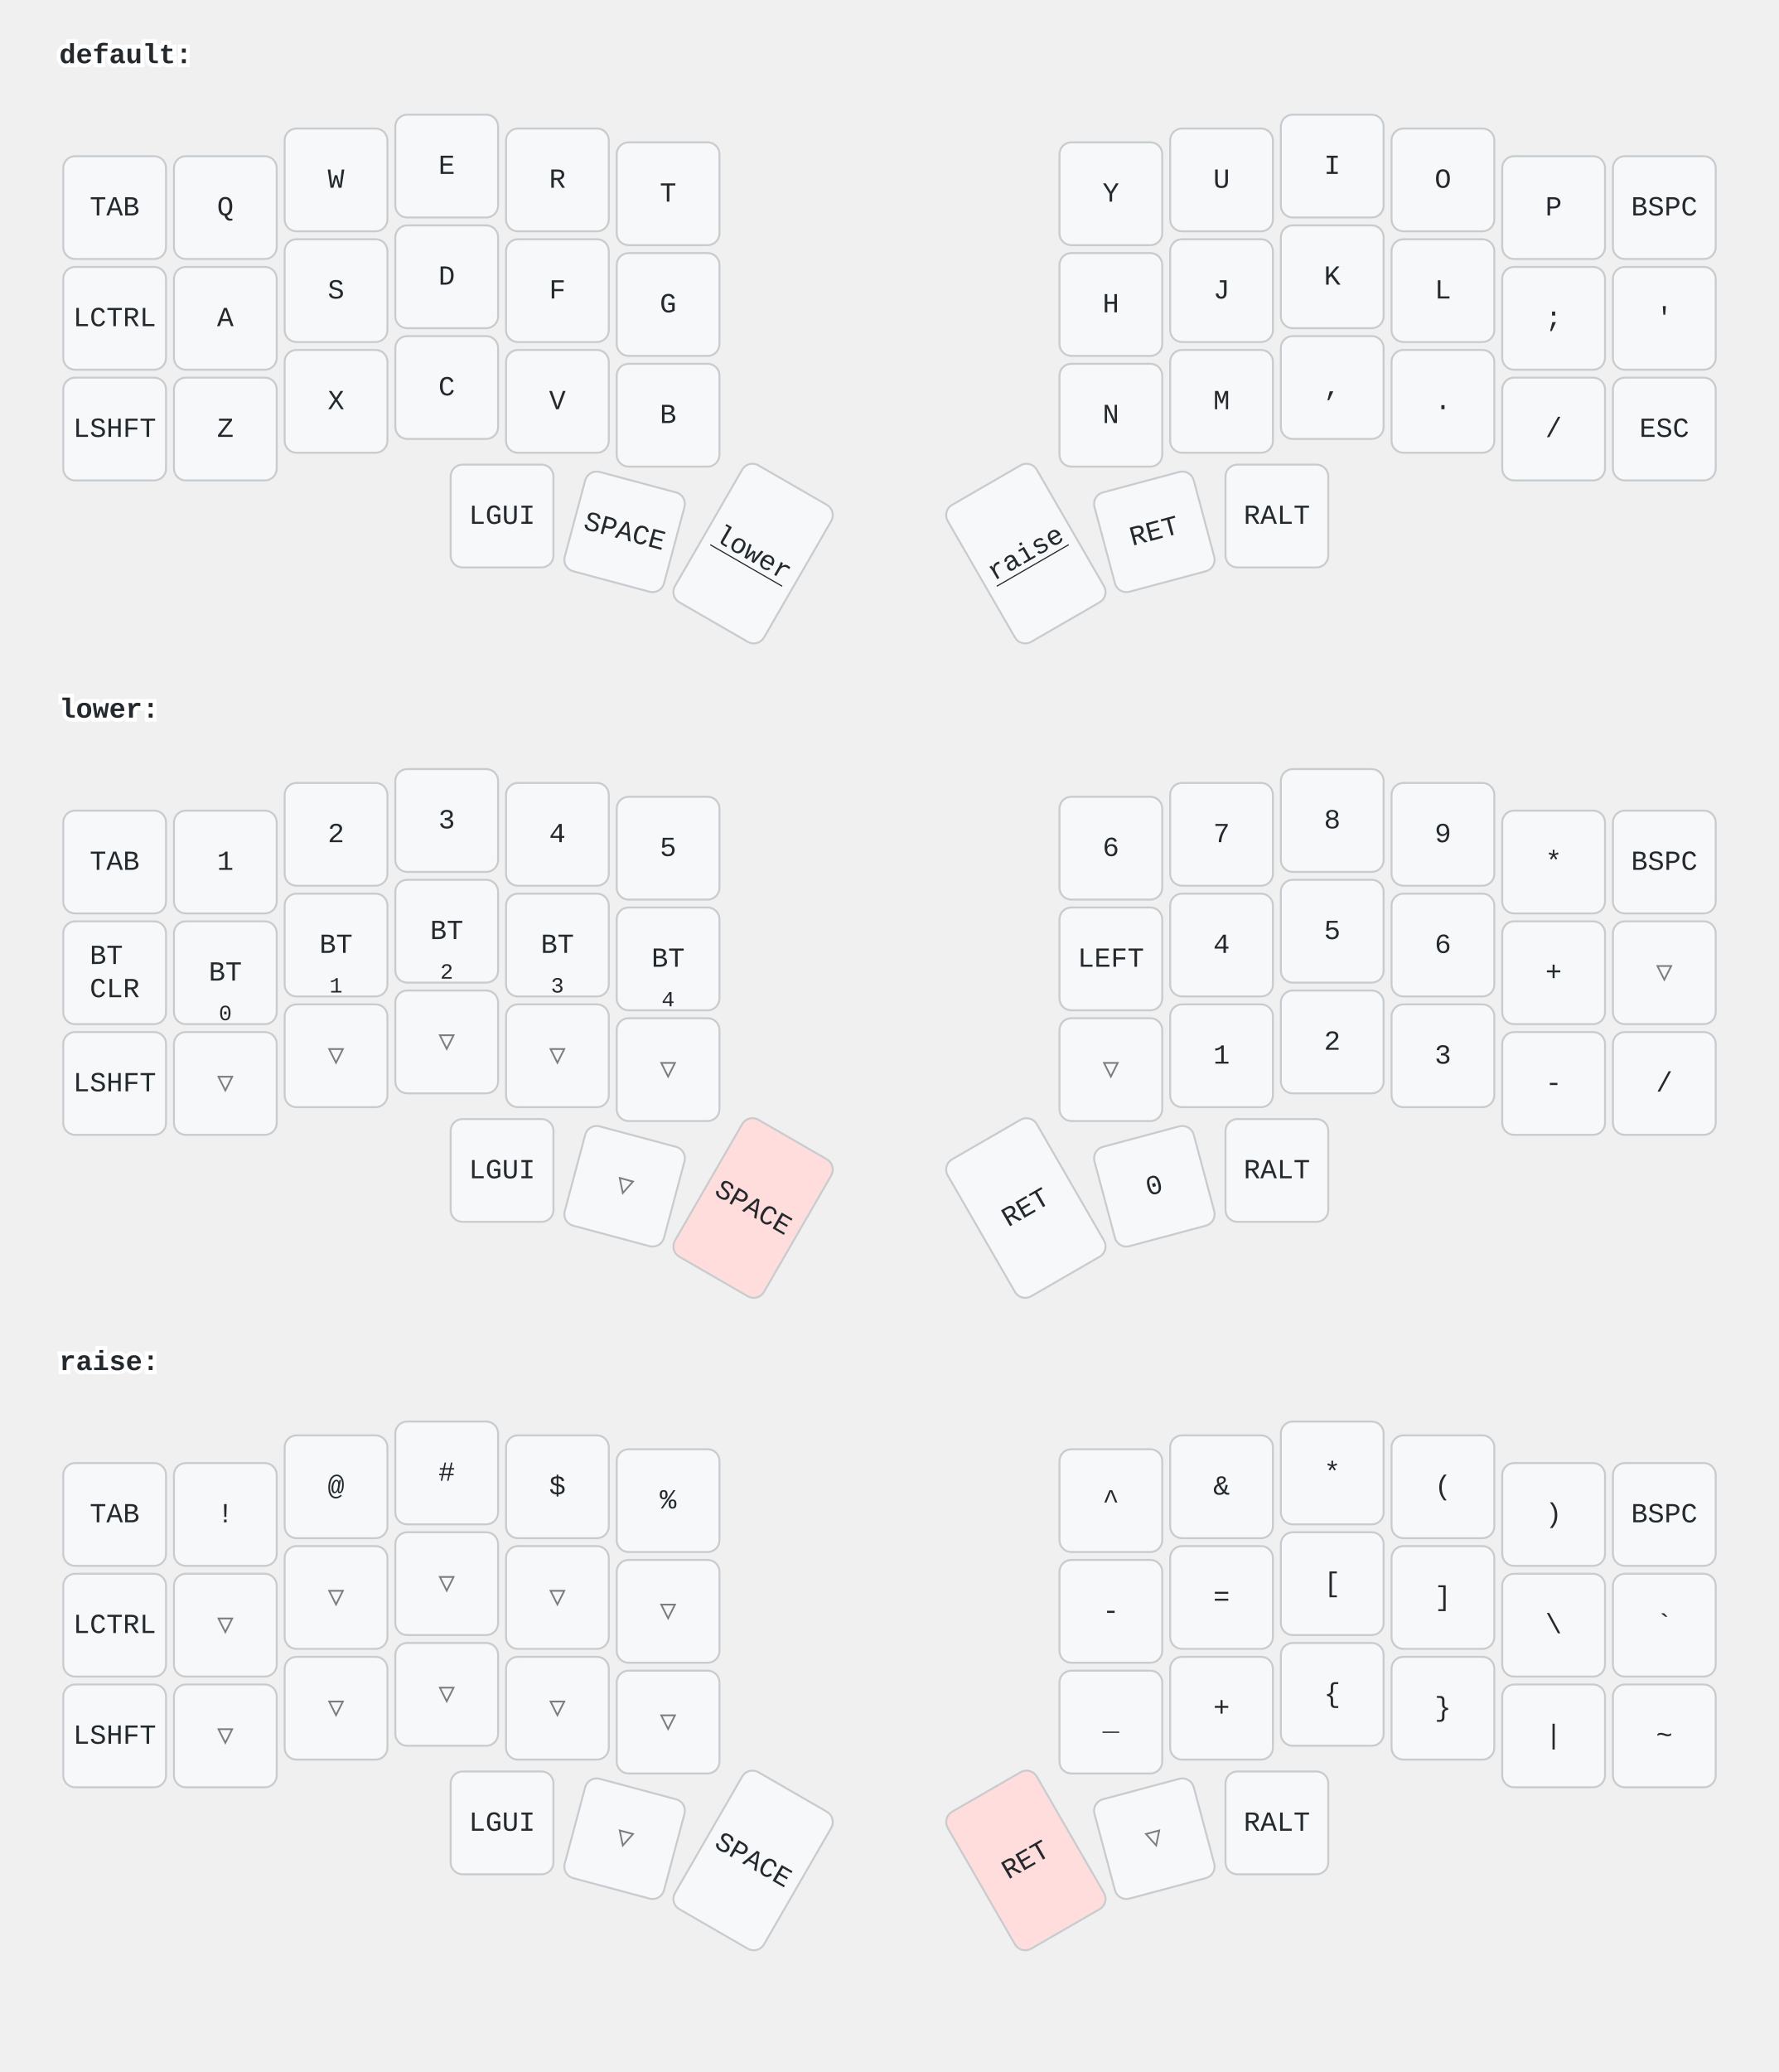
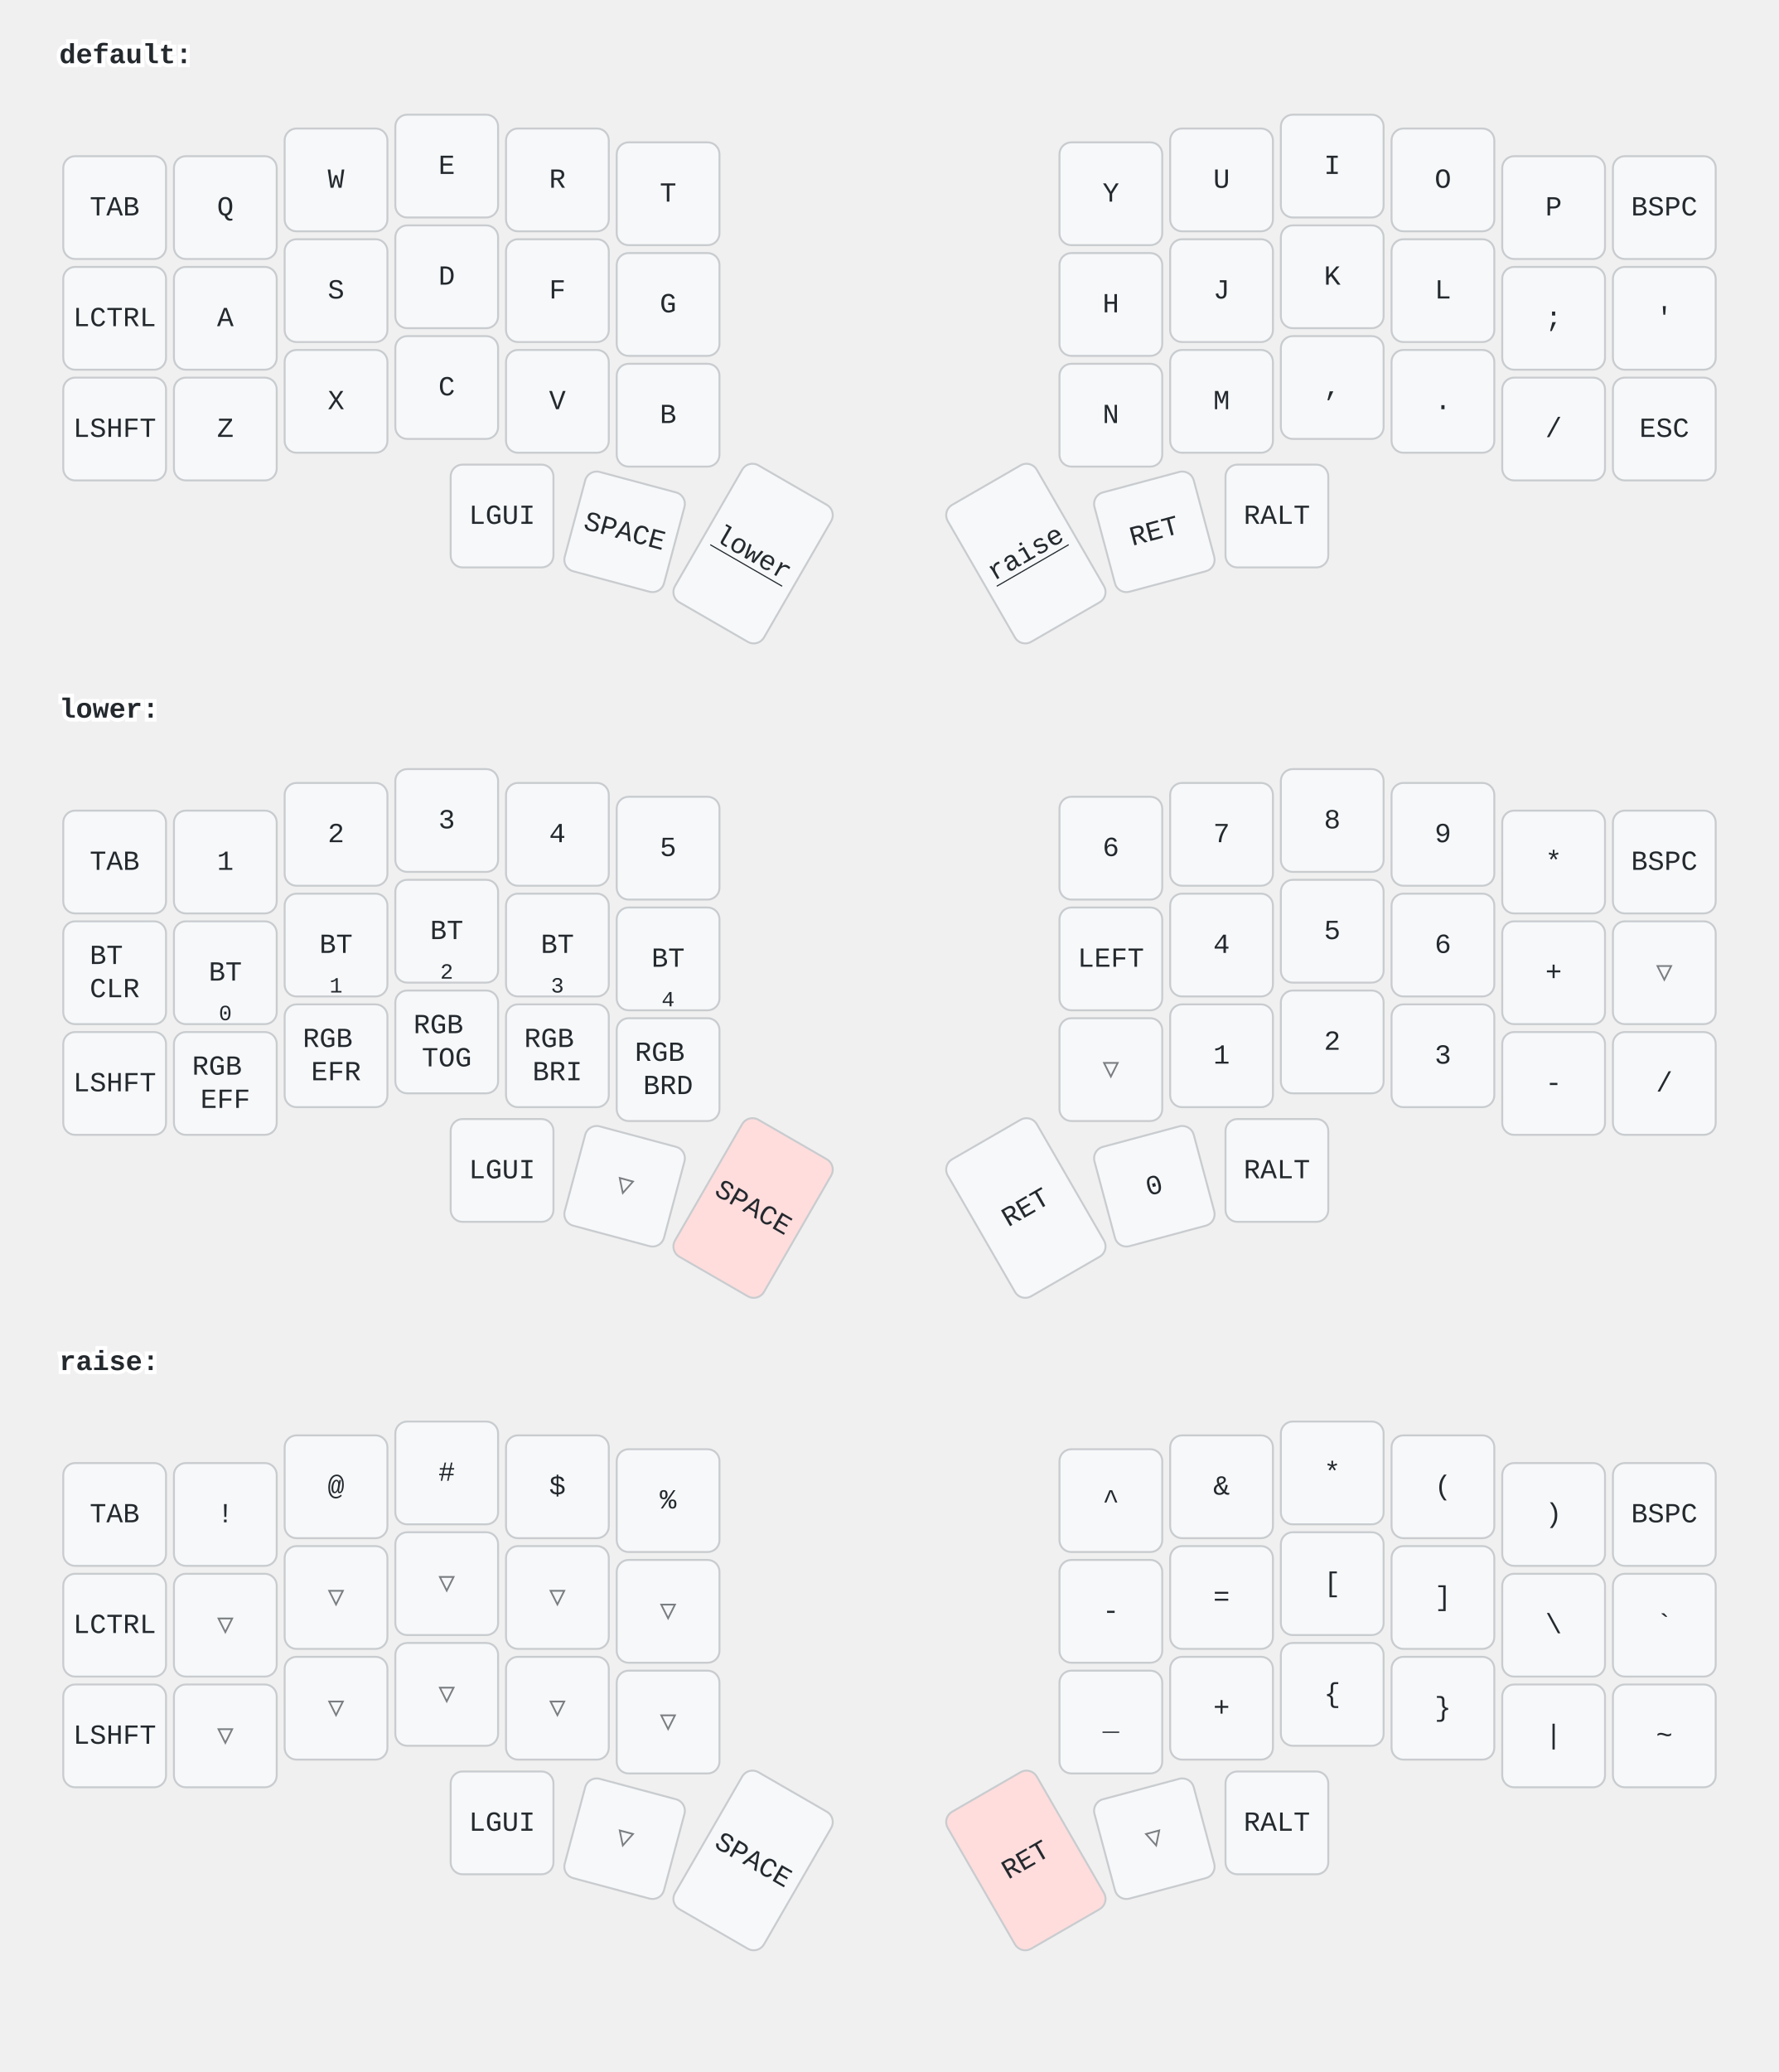
<svg xmlns="http://www.w3.org/2000/svg" width="900" height="1048" viewBox="0 0 900 1048" class="keymap">
  <style>/* inherit to force styles through use tags */
svg path {
    fill: inherit;
}

/* font and background color specifications */
svg.keymap {
    font-family: SFMono-Regular,Consolas,Liberation Mono,Menlo,monospace;
    font-size: 14px;
    font-kerning: normal;
    text-rendering: optimizeLegibility;
    fill: #24292e;
}

/* default key styling */
rect.key {
    fill: #f6f8fa;
}

rect.key, rect.combo {
    stroke: #c9cccf;
    stroke-width: 1;
}

/* default key side styling, only used is draw_key_sides is set */
rect.side {
    filter: brightness(90%);
}

/* color accent for combo boxes */
rect.combo, rect.combo-separate {
    fill: #cdf;
}

/* color accent for held keys */
rect.held, rect.combo.held {
    fill: #fdd;
}

/* color accent for ghost (optional) keys */
rect.ghost, rect.combo.ghost {
    stroke-dasharray: 4, 4;
    stroke-width: 2;
}

text {
    text-anchor: middle;
    dominant-baseline: middle;
}

/* styling for layer labels */
text.label {
    font-weight: bold;
    text-anchor: start;
    stroke: white;
    stroke-width: 4;
    paint-order: stroke;
}

/* styling for optional footer */
text.footer {
    text-anchor: end;
    dominant-baseline: auto;
    stroke: white;
    stroke-width: 4;
    paint-order: stroke;
}

/* styling for combo tap, and key non-tap label text */
text.combo, text.hold, text.shifted, text.left, text.right, text.tl, text.tr, text.bl, text.br {
    font-size: 11px;
}

text.hold, text.bl, text.br {
    text-anchor: middle;
    dominant-baseline: auto;
}

text.shifted, text.tl, text.tr {
    text-anchor: middle;
    dominant-baseline: hanging;
}

text.left, text.tl, text.bl {
    text-anchor: start;
}

text.right, text.tr, text.br {
    text-anchor: end;
}

text.layer-activator {
    text-decoration: underline;
}

/* styling for hold/shifted label text in combo box */
text.combo.hold, text.combo.shifted, text.combo.left, text.combo.right {
    font-size: 8px;
}

/* lighter symbol for transparent keys */
text.trans {
    fill: #7b7e81;
}

/* styling for combo dendrons */
path.combo {
    stroke-width: 1;
    stroke: gray;
    fill: none;
}

/* Start Tabler Icons Cleanup */
/* cannot use height/width with glyphs */
.icon-tabler &gt; path {
    fill: inherit;
    stroke: inherit;
    stroke-width: 2;
}
/* hide tabler's default box */
.icon-tabler &gt; path[stroke="none"][fill="none"] {
    visibility: hidden;
}
/* End Tabler Icons Cleanup */
</style>
  <g transform="translate(30, 0)" class="layer-default">
    <text x="0" y="28" class="label" id="default">default:</text>
    <g transform="translate(0, 56)">
      <g transform="translate(28, 49)" class="key keypos-0">
        <rect rx="6" ry="6" x="-26" y="-26" width="52" height="52" class="key" />
        <text x="0" y="0" class="key tap">TAB</text>
      </g>
      <g transform="translate(84, 49)" class="key keypos-1">
        <rect rx="6" ry="6" x="-26" y="-26" width="52" height="52" class="key" />
        <text x="0" y="0" class="key tap">Q</text>
      </g>
      <g transform="translate(140, 35)" class="key keypos-2">
        <rect rx="6" ry="6" x="-26" y="-26" width="52" height="52" class="key" />
        <text x="0" y="0" class="key tap">W</text>
      </g>
      <g transform="translate(196, 28)" class="key keypos-3">
        <rect rx="6" ry="6" x="-26" y="-26" width="52" height="52" class="key" />
        <text x="0" y="0" class="key tap">E</text>
      </g>
      <g transform="translate(252, 35)" class="key keypos-4">
        <rect rx="6" ry="6" x="-26" y="-26" width="52" height="52" class="key" />
        <text x="0" y="0" class="key tap">R</text>
      </g>
      <g transform="translate(308, 42)" class="key keypos-5">
        <rect rx="6" ry="6" x="-26" y="-26" width="52" height="52" class="key" />
        <text x="0" y="0" class="key tap">T</text>
      </g>
      <g transform="translate(532, 42)" class="key keypos-6">
        <rect rx="6" ry="6" x="-26" y="-26" width="52" height="52" class="key" />
        <text x="0" y="0" class="key tap">Y</text>
      </g>
      <g transform="translate(588, 35)" class="key keypos-7">
        <rect rx="6" ry="6" x="-26" y="-26" width="52" height="52" class="key" />
        <text x="0" y="0" class="key tap">U</text>
      </g>
      <g transform="translate(644, 28)" class="key keypos-8">
        <rect rx="6" ry="6" x="-26" y="-26" width="52" height="52" class="key" />
        <text x="0" y="0" class="key tap">I</text>
      </g>
      <g transform="translate(700, 35)" class="key keypos-9">
        <rect rx="6" ry="6" x="-26" y="-26" width="52" height="52" class="key" />
        <text x="0" y="0" class="key tap">O</text>
      </g>
      <g transform="translate(756, 49)" class="key keypos-10">
        <rect rx="6" ry="6" x="-26" y="-26" width="52" height="52" class="key" />
        <text x="0" y="0" class="key tap">P</text>
      </g>
      <g transform="translate(812, 49)" class="key keypos-11">
        <rect rx="6" ry="6" x="-26" y="-26" width="52" height="52" class="key" />
        <text x="0" y="0" class="key tap">BSPC</text>
      </g>
      <g transform="translate(28, 105)" class="key keypos-12">
        <rect rx="6" ry="6" x="-26" y="-26" width="52" height="52" class="key" />
        <text x="0" y="0" class="key tap">LCTRL</text>
      </g>
      <g transform="translate(84, 105)" class="key keypos-13">
        <rect rx="6" ry="6" x="-26" y="-26" width="52" height="52" class="key" />
        <text x="0" y="0" class="key tap">A</text>
      </g>
      <g transform="translate(140, 91)" class="key keypos-14">
        <rect rx="6" ry="6" x="-26" y="-26" width="52" height="52" class="key" />
        <text x="0" y="0" class="key tap">S</text>
      </g>
      <g transform="translate(196, 84)" class="key keypos-15">
        <rect rx="6" ry="6" x="-26" y="-26" width="52" height="52" class="key" />
        <text x="0" y="0" class="key tap">D</text>
      </g>
      <g transform="translate(252, 91)" class="key keypos-16">
        <rect rx="6" ry="6" x="-26" y="-26" width="52" height="52" class="key" />
        <text x="0" y="0" class="key tap">F</text>
      </g>
      <g transform="translate(308, 98)" class="key keypos-17">
        <rect rx="6" ry="6" x="-26" y="-26" width="52" height="52" class="key" />
        <text x="0" y="0" class="key tap">G</text>
      </g>
      <g transform="translate(532, 98)" class="key keypos-18">
        <rect rx="6" ry="6" x="-26" y="-26" width="52" height="52" class="key" />
        <text x="0" y="0" class="key tap">H</text>
      </g>
      <g transform="translate(588, 91)" class="key keypos-19">
        <rect rx="6" ry="6" x="-26" y="-26" width="52" height="52" class="key" />
        <text x="0" y="0" class="key tap">J</text>
      </g>
      <g transform="translate(644, 84)" class="key keypos-20">
        <rect rx="6" ry="6" x="-26" y="-26" width="52" height="52" class="key" />
        <text x="0" y="0" class="key tap">K</text>
      </g>
      <g transform="translate(700, 91)" class="key keypos-21">
        <rect rx="6" ry="6" x="-26" y="-26" width="52" height="52" class="key" />
        <text x="0" y="0" class="key tap">L</text>
      </g>
      <g transform="translate(756, 105)" class="key keypos-22">
        <rect rx="6" ry="6" x="-26" y="-26" width="52" height="52" class="key" />
        <text x="0" y="0" class="key tap">;</text>
      </g>
      <g transform="translate(812, 105)" class="key keypos-23">
        <rect rx="6" ry="6" x="-26" y="-26" width="52" height="52" class="key" />
        <text x="0" y="0" class="key tap">'</text>
      </g>
      <g transform="translate(28, 161)" class="key keypos-24">
        <rect rx="6" ry="6" x="-26" y="-26" width="52" height="52" class="key" />
        <text x="0" y="0" class="key tap">LSHFT</text>
      </g>
      <g transform="translate(84, 161)" class="key keypos-25">
        <rect rx="6" ry="6" x="-26" y="-26" width="52" height="52" class="key" />
        <text x="0" y="0" class="key tap">Z</text>
      </g>
      <g transform="translate(140, 147)" class="key keypos-26">
        <rect rx="6" ry="6" x="-26" y="-26" width="52" height="52" class="key" />
        <text x="0" y="0" class="key tap">X</text>
      </g>
      <g transform="translate(196, 140)" class="key keypos-27">
        <rect rx="6" ry="6" x="-26" y="-26" width="52" height="52" class="key" />
        <text x="0" y="0" class="key tap">C</text>
      </g>
      <g transform="translate(252, 147)" class="key keypos-28">
        <rect rx="6" ry="6" x="-26" y="-26" width="52" height="52" class="key" />
        <text x="0" y="0" class="key tap">V</text>
      </g>
      <g transform="translate(308, 154)" class="key keypos-29">
        <rect rx="6" ry="6" x="-26" y="-26" width="52" height="52" class="key" />
        <text x="0" y="0" class="key tap">B</text>
      </g>
      <g transform="translate(532, 154)" class="key keypos-30">
        <rect rx="6" ry="6" x="-26" y="-26" width="52" height="52" class="key" />
        <text x="0" y="0" class="key tap">N</text>
      </g>
      <g transform="translate(588, 147)" class="key keypos-31">
        <rect rx="6" ry="6" x="-26" y="-26" width="52" height="52" class="key" />
        <text x="0" y="0" class="key tap">M</text>
      </g>
      <g transform="translate(644, 140)" class="key keypos-32">
        <rect rx="6" ry="6" x="-26" y="-26" width="52" height="52" class="key" />
        <text x="0" y="0" class="key tap">,</text>
      </g>
      <g transform="translate(700, 147)" class="key keypos-33">
        <rect rx="6" ry="6" x="-26" y="-26" width="52" height="52" class="key" />
        <text x="0" y="0" class="key tap">.</text>
      </g>
      <g transform="translate(756, 161)" class="key keypos-34">
        <rect rx="6" ry="6" x="-26" y="-26" width="52" height="52" class="key" />
        <text x="0" y="0" class="key tap">/</text>
      </g>
      <g transform="translate(812, 161)" class="key keypos-35">
        <rect rx="6" ry="6" x="-26" y="-26" width="52" height="52" class="key" />
        <text x="0" y="0" class="key tap">ESC</text>
      </g>
      <g transform="translate(224, 205)" class="key keypos-36">
        <rect rx="6" ry="6" x="-26" y="-26" width="52" height="52" class="key" />
        <text x="0" y="0" class="key tap">LGUI</text>
      </g>
      <g transform="translate(286, 213) rotate(15.0)" class="key keypos-37">
        <rect rx="6" ry="6" x="-26" y="-26" width="52" height="52" class="key" />
        <text x="0" y="0" class="key tap">SPACE</text>
      </g>
      <g transform="translate(351, 224) rotate(30.0)" class="key keypos-38">
        <rect rx="6" ry="6" x="-26" y="-40" width="52" height="80" class="key" />
        <a href="#lower">
          <text x="0" y="0" class="key tap layer-activator">lower</text>
        </a>
      </g>
      <g transform="translate(489, 224) rotate(-30.0)" class="key keypos-39">
        <rect rx="6" ry="6" x="-26" y="-40" width="52" height="80" class="key" />
        <a href="#raise">
          <text x="0" y="0" class="key tap layer-activator">raise</text>
        </a>
      </g>
      <g transform="translate(554, 213) rotate(-15.0)" class="key keypos-40">
        <rect rx="6" ry="6" x="-26" y="-26" width="52" height="52" class="key" />
        <text x="0" y="0" class="key tap">RET</text>
      </g>
      <g transform="translate(616, 205)" class="key keypos-41">
        <rect rx="6" ry="6" x="-26" y="-26" width="52" height="52" class="key" />
        <text x="0" y="0" class="key tap">RALT</text>
      </g>
    </g>
  </g>
  <g transform="translate(30, 331)" class="layer-lower">
    <text x="0" y="28" class="label" id="lower">lower:</text>
    <g transform="translate(0, 56)">
      <g transform="translate(28, 49)" class="key keypos-0">
        <rect rx="6" ry="6" x="-26" y="-26" width="52" height="52" class="key" />
        <text x="0" y="0" class="key tap">TAB</text>
      </g>
      <g transform="translate(84, 49)" class="key keypos-1">
        <rect rx="6" ry="6" x="-26" y="-26" width="52" height="52" class="key" />
        <text x="0" y="0" class="key tap">1</text>
      </g>
      <g transform="translate(140, 35)" class="key keypos-2">
        <rect rx="6" ry="6" x="-26" y="-26" width="52" height="52" class="key" />
        <text x="0" y="0" class="key tap">2</text>
      </g>
      <g transform="translate(196, 28)" class="key keypos-3">
        <rect rx="6" ry="6" x="-26" y="-26" width="52" height="52" class="key" />
        <text x="0" y="0" class="key tap">3</text>
      </g>
      <g transform="translate(252, 35)" class="key keypos-4">
        <rect rx="6" ry="6" x="-26" y="-26" width="52" height="52" class="key" />
        <text x="0" y="0" class="key tap">4</text>
      </g>
      <g transform="translate(308, 42)" class="key keypos-5">
        <rect rx="6" ry="6" x="-26" y="-26" width="52" height="52" class="key" />
        <text x="0" y="0" class="key tap">5</text>
      </g>
      <g transform="translate(532, 42)" class="key keypos-6">
        <rect rx="6" ry="6" x="-26" y="-26" width="52" height="52" class="key" />
        <text x="0" y="0" class="key tap">6</text>
      </g>
      <g transform="translate(588, 35)" class="key keypos-7">
        <rect rx="6" ry="6" x="-26" y="-26" width="52" height="52" class="key" />
        <text x="0" y="0" class="key tap">7</text>
      </g>
      <g transform="translate(644, 28)" class="key keypos-8">
        <rect rx="6" ry="6" x="-26" y="-26" width="52" height="52" class="key" />
        <text x="0" y="0" class="key tap">8</text>
      </g>
      <g transform="translate(700, 35)" class="key keypos-9">
        <rect rx="6" ry="6" x="-26" y="-26" width="52" height="52" class="key" />
        <text x="0" y="0" class="key tap">9</text>
      </g>
      <g transform="translate(756, 49)" class="key keypos-10">
        <rect rx="6" ry="6" x="-26" y="-26" width="52" height="52" class="key" />
        <text x="0" y="0" class="key tap">*</text>
      </g>
      <g transform="translate(812, 49)" class="key keypos-11">
        <rect rx="6" ry="6" x="-26" y="-26" width="52" height="52" class="key" />
        <text x="0" y="0" class="key tap">BSPC</text>
      </g>
      <g transform="translate(28, 105)" class="key keypos-12">
        <rect rx="6" ry="6" x="-26" y="-26" width="52" height="52" class="key" />
        <text x="0" y="0" class="key tap">
          <tspan x="0" dy="-0.6em">BT</tspan>
          <tspan x="0" dy="1.2em">CLR</tspan>
        </text>
      </g>
      <g transform="translate(84, 105)" class="key keypos-13">
        <rect rx="6" ry="6" x="-26" y="-26" width="52" height="52" class="key" />
        <text x="0" y="0" class="key tap">BT</text>
        <text x="0" y="24" class="key hold">0</text>
      </g>
      <g transform="translate(140, 91)" class="key keypos-14">
        <rect rx="6" ry="6" x="-26" y="-26" width="52" height="52" class="key" />
        <text x="0" y="0" class="key tap">BT</text>
        <text x="0" y="24" class="key hold">1</text>
      </g>
      <g transform="translate(196, 84)" class="key keypos-15">
        <rect rx="6" ry="6" x="-26" y="-26" width="52" height="52" class="key" />
        <text x="0" y="0" class="key tap">BT</text>
        <text x="0" y="24" class="key hold">2</text>
      </g>
      <g transform="translate(252, 91)" class="key keypos-16">
        <rect rx="6" ry="6" x="-26" y="-26" width="52" height="52" class="key" />
        <text x="0" y="0" class="key tap">BT</text>
        <text x="0" y="24" class="key hold">3</text>
      </g>
      <g transform="translate(308, 98)" class="key keypos-17">
        <rect rx="6" ry="6" x="-26" y="-26" width="52" height="52" class="key" />
        <text x="0" y="0" class="key tap">BT</text>
        <text x="0" y="24" class="key hold">4</text>
      </g>
      <g transform="translate(532, 98)" class="key keypos-18">
        <rect rx="6" ry="6" x="-26" y="-26" width="52" height="52" class="key" />
        <text x="0" y="0" class="key tap">LEFT</text>
      </g>
      <g transform="translate(588, 91)" class="key keypos-19">
        <rect rx="6" ry="6" x="-26" y="-26" width="52" height="52" class="key" />
        <text x="0" y="0" class="key tap">4</text>
      </g>
      <g transform="translate(644, 84)" class="key keypos-20">
        <rect rx="6" ry="6" x="-26" y="-26" width="52" height="52" class="key" />
        <text x="0" y="0" class="key tap">5</text>
      </g>
      <g transform="translate(700, 91)" class="key keypos-21">
        <rect rx="6" ry="6" x="-26" y="-26" width="52" height="52" class="key" />
        <text x="0" y="0" class="key tap">6</text>
      </g>
      <g transform="translate(756, 105)" class="key keypos-22">
        <rect rx="6" ry="6" x="-26" y="-26" width="52" height="52" class="key" />
        <text x="0" y="0" class="key tap">+</text>
      </g>
      <g transform="translate(812, 105)" class="key trans keypos-23">
        <rect rx="6" ry="6" x="-26" y="-26" width="52" height="52" class="key trans" />
        <text x="0" y="0" class="key trans tap">▽</text>
      </g>
      <g transform="translate(28, 161)" class="key keypos-24">
        <rect rx="6" ry="6" x="-26" y="-26" width="52" height="52" class="key" />
        <text x="0" y="0" class="key tap">LSHFT</text>
      </g>
-       <g transform="translate(84, 161)" class="key trans keypos-25">
-         <rect rx="6" ry="6" x="-26" y="-26" width="52" height="52" class="key trans" />
-         <text x="0" y="0" class="key trans tap">▽</text>
-       </g>
-       <g transform="translate(140, 147)" class="key trans keypos-26">
-         <rect rx="6" ry="6" x="-26" y="-26" width="52" height="52" class="key trans" />
-         <text x="0" y="0" class="key trans tap">▽</text>
-       </g>
-       <g transform="translate(196, 140)" class="key trans keypos-27">
-         <rect rx="6" ry="6" x="-26" y="-26" width="52" height="52" class="key trans" />
-         <text x="0" y="0" class="key trans tap">▽</text>
-       </g>
-       <g transform="translate(252, 147)" class="key trans keypos-28">
-         <rect rx="6" ry="6" x="-26" y="-26" width="52" height="52" class="key trans" />
-         <text x="0" y="0" class="key trans tap">▽</text>
-       </g>
-       <g transform="translate(308, 154)" class="key trans keypos-29">
-         <rect rx="6" ry="6" x="-26" y="-26" width="52" height="52" class="key trans" />
-         <text x="0" y="0" class="key trans tap">▽</text>
+       <g transform="translate(84, 161)" class="key keypos-25">
+         <rect rx="6" ry="6" x="-26" y="-26" width="52" height="52" class="key" />
+         <text x="0" y="0" class="key tap">
+           <tspan x="0" dy="-0.6em">RGB</tspan>
+           <tspan x="0" dy="1.2em">EFF</tspan>
+         </text>
+       </g>
+       <g transform="translate(140, 147)" class="key keypos-26">
+         <rect rx="6" ry="6" x="-26" y="-26" width="52" height="52" class="key" />
+         <text x="0" y="0" class="key tap">
+           <tspan x="0" dy="-0.6em">RGB</tspan>
+           <tspan x="0" dy="1.2em">EFR</tspan>
+         </text>
+       </g>
+       <g transform="translate(196, 140)" class="key keypos-27">
+         <rect rx="6" ry="6" x="-26" y="-26" width="52" height="52" class="key" />
+         <text x="0" y="0" class="key tap">
+           <tspan x="0" dy="-0.6em">RGB</tspan>
+           <tspan x="0" dy="1.2em">TOG</tspan>
+         </text>
+       </g>
+       <g transform="translate(252, 147)" class="key keypos-28">
+         <rect rx="6" ry="6" x="-26" y="-26" width="52" height="52" class="key" />
+         <text x="0" y="0" class="key tap">
+           <tspan x="0" dy="-0.6em">RGB</tspan>
+           <tspan x="0" dy="1.2em">BRI</tspan>
+         </text>
+       </g>
+       <g transform="translate(308, 154)" class="key keypos-29">
+         <rect rx="6" ry="6" x="-26" y="-26" width="52" height="52" class="key" />
+         <text x="0" y="0" class="key tap">
+           <tspan x="0" dy="-0.6em">RGB</tspan>
+           <tspan x="0" dy="1.2em">BRD</tspan>
+         </text>
      </g>
      <g transform="translate(532, 154)" class="key trans keypos-30">
        <rect rx="6" ry="6" x="-26" y="-26" width="52" height="52" class="key trans" />
        <text x="0" y="0" class="key trans tap">▽</text>
      </g>
      <g transform="translate(588, 147)" class="key keypos-31">
        <rect rx="6" ry="6" x="-26" y="-26" width="52" height="52" class="key" />
        <text x="0" y="0" class="key tap">1</text>
      </g>
      <g transform="translate(644, 140)" class="key keypos-32">
        <rect rx="6" ry="6" x="-26" y="-26" width="52" height="52" class="key" />
        <text x="0" y="0" class="key tap">2</text>
      </g>
      <g transform="translate(700, 147)" class="key keypos-33">
        <rect rx="6" ry="6" x="-26" y="-26" width="52" height="52" class="key" />
        <text x="0" y="0" class="key tap">3</text>
      </g>
      <g transform="translate(756, 161)" class="key keypos-34">
        <rect rx="6" ry="6" x="-26" y="-26" width="52" height="52" class="key" />
        <text x="0" y="0" class="key tap">-</text>
      </g>
      <g transform="translate(812, 161)" class="key keypos-35">
        <rect rx="6" ry="6" x="-26" y="-26" width="52" height="52" class="key" />
        <text x="0" y="0" class="key tap">/</text>
      </g>
      <g transform="translate(224, 205)" class="key keypos-36">
        <rect rx="6" ry="6" x="-26" y="-26" width="52" height="52" class="key" />
        <text x="0" y="0" class="key tap">LGUI</text>
      </g>
      <g transform="translate(286, 213) rotate(15.0)" class="key trans keypos-37">
        <rect rx="6" ry="6" x="-26" y="-26" width="52" height="52" class="key trans" />
        <text x="0" y="0" class="key trans tap">▽</text>
      </g>
      <g transform="translate(351, 224) rotate(30.0)" class="key held keypos-38">
        <rect rx="6" ry="6" x="-26" y="-40" width="52" height="80" class="key held" />
        <text x="0" y="0" class="key held tap">SPACE</text>
      </g>
      <g transform="translate(489, 224) rotate(-30.0)" class="key keypos-39">
        <rect rx="6" ry="6" x="-26" y="-40" width="52" height="80" class="key" />
        <text x="0" y="0" class="key tap">RET</text>
      </g>
      <g transform="translate(554, 213) rotate(-15.0)" class="key keypos-40">
        <rect rx="6" ry="6" x="-26" y="-26" width="52" height="52" class="key" />
        <text x="0" y="0" class="key tap">0</text>
      </g>
      <g transform="translate(616, 205)" class="key keypos-41">
        <rect rx="6" ry="6" x="-26" y="-26" width="52" height="52" class="key" />
        <text x="0" y="0" class="key tap">RALT</text>
      </g>
    </g>
  </g>
  <g transform="translate(30, 661)" class="layer-raise">
    <text x="0" y="28" class="label" id="raise">raise:</text>
    <g transform="translate(0, 56)">
      <g transform="translate(28, 49)" class="key keypos-0">
        <rect rx="6" ry="6" x="-26" y="-26" width="52" height="52" class="key" />
        <text x="0" y="0" class="key tap">TAB</text>
      </g>
      <g transform="translate(84, 49)" class="key keypos-1">
        <rect rx="6" ry="6" x="-26" y="-26" width="52" height="52" class="key" />
        <text x="0" y="0" class="key tap">!</text>
      </g>
      <g transform="translate(140, 35)" class="key keypos-2">
        <rect rx="6" ry="6" x="-26" y="-26" width="52" height="52" class="key" />
        <text x="0" y="0" class="key tap">@</text>
      </g>
      <g transform="translate(196, 28)" class="key keypos-3">
        <rect rx="6" ry="6" x="-26" y="-26" width="52" height="52" class="key" />
        <text x="0" y="0" class="key tap">#</text>
      </g>
      <g transform="translate(252, 35)" class="key keypos-4">
        <rect rx="6" ry="6" x="-26" y="-26" width="52" height="52" class="key" />
        <text x="0" y="0" class="key tap">$</text>
      </g>
      <g transform="translate(308, 42)" class="key keypos-5">
        <rect rx="6" ry="6" x="-26" y="-26" width="52" height="52" class="key" />
        <text x="0" y="0" class="key tap">%</text>
      </g>
      <g transform="translate(532, 42)" class="key keypos-6">
        <rect rx="6" ry="6" x="-26" y="-26" width="52" height="52" class="key" />
        <text x="0" y="0" class="key tap">^</text>
      </g>
      <g transform="translate(588, 35)" class="key keypos-7">
        <rect rx="6" ry="6" x="-26" y="-26" width="52" height="52" class="key" />
        <text x="0" y="0" class="key tap">&amp;</text>
      </g>
      <g transform="translate(644, 28)" class="key keypos-8">
        <rect rx="6" ry="6" x="-26" y="-26" width="52" height="52" class="key" />
        <text x="0" y="0" class="key tap">*</text>
      </g>
      <g transform="translate(700, 35)" class="key keypos-9">
        <rect rx="6" ry="6" x="-26" y="-26" width="52" height="52" class="key" />
        <text x="0" y="0" class="key tap">(</text>
      </g>
      <g transform="translate(756, 49)" class="key keypos-10">
        <rect rx="6" ry="6" x="-26" y="-26" width="52" height="52" class="key" />
        <text x="0" y="0" class="key tap">)</text>
      </g>
      <g transform="translate(812, 49)" class="key keypos-11">
        <rect rx="6" ry="6" x="-26" y="-26" width="52" height="52" class="key" />
        <text x="0" y="0" class="key tap">BSPC</text>
      </g>
      <g transform="translate(28, 105)" class="key keypos-12">
        <rect rx="6" ry="6" x="-26" y="-26" width="52" height="52" class="key" />
        <text x="0" y="0" class="key tap">LCTRL</text>
      </g>
      <g transform="translate(84, 105)" class="key trans keypos-13">
        <rect rx="6" ry="6" x="-26" y="-26" width="52" height="52" class="key trans" />
        <text x="0" y="0" class="key trans tap">▽</text>
      </g>
      <g transform="translate(140, 91)" class="key trans keypos-14">
        <rect rx="6" ry="6" x="-26" y="-26" width="52" height="52" class="key trans" />
        <text x="0" y="0" class="key trans tap">▽</text>
      </g>
      <g transform="translate(196, 84)" class="key trans keypos-15">
        <rect rx="6" ry="6" x="-26" y="-26" width="52" height="52" class="key trans" />
        <text x="0" y="0" class="key trans tap">▽</text>
      </g>
      <g transform="translate(252, 91)" class="key trans keypos-16">
        <rect rx="6" ry="6" x="-26" y="-26" width="52" height="52" class="key trans" />
        <text x="0" y="0" class="key trans tap">▽</text>
      </g>
      <g transform="translate(308, 98)" class="key trans keypos-17">
        <rect rx="6" ry="6" x="-26" y="-26" width="52" height="52" class="key trans" />
        <text x="0" y="0" class="key trans tap">▽</text>
      </g>
      <g transform="translate(532, 98)" class="key keypos-18">
        <rect rx="6" ry="6" x="-26" y="-26" width="52" height="52" class="key" />
        <text x="0" y="0" class="key tap">-</text>
      </g>
      <g transform="translate(588, 91)" class="key keypos-19">
        <rect rx="6" ry="6" x="-26" y="-26" width="52" height="52" class="key" />
        <text x="0" y="0" class="key tap">=</text>
      </g>
      <g transform="translate(644, 84)" class="key keypos-20">
        <rect rx="6" ry="6" x="-26" y="-26" width="52" height="52" class="key" />
        <text x="0" y="0" class="key tap">[</text>
      </g>
      <g transform="translate(700, 91)" class="key keypos-21">
        <rect rx="6" ry="6" x="-26" y="-26" width="52" height="52" class="key" />
        <text x="0" y="0" class="key tap">]</text>
      </g>
      <g transform="translate(756, 105)" class="key keypos-22">
        <rect rx="6" ry="6" x="-26" y="-26" width="52" height="52" class="key" />
        <text x="0" y="0" class="key tap">\</text>
      </g>
      <g transform="translate(812, 105)" class="key keypos-23">
        <rect rx="6" ry="6" x="-26" y="-26" width="52" height="52" class="key" />
        <text x="0" y="0" class="key tap">`</text>
      </g>
      <g transform="translate(28, 161)" class="key keypos-24">
        <rect rx="6" ry="6" x="-26" y="-26" width="52" height="52" class="key" />
        <text x="0" y="0" class="key tap">LSHFT</text>
      </g>
      <g transform="translate(84, 161)" class="key trans keypos-25">
        <rect rx="6" ry="6" x="-26" y="-26" width="52" height="52" class="key trans" />
        <text x="0" y="0" class="key trans tap">▽</text>
      </g>
      <g transform="translate(140, 147)" class="key trans keypos-26">
        <rect rx="6" ry="6" x="-26" y="-26" width="52" height="52" class="key trans" />
        <text x="0" y="0" class="key trans tap">▽</text>
      </g>
      <g transform="translate(196, 140)" class="key trans keypos-27">
        <rect rx="6" ry="6" x="-26" y="-26" width="52" height="52" class="key trans" />
        <text x="0" y="0" class="key trans tap">▽</text>
      </g>
      <g transform="translate(252, 147)" class="key trans keypos-28">
        <rect rx="6" ry="6" x="-26" y="-26" width="52" height="52" class="key trans" />
        <text x="0" y="0" class="key trans tap">▽</text>
      </g>
      <g transform="translate(308, 154)" class="key trans keypos-29">
        <rect rx="6" ry="6" x="-26" y="-26" width="52" height="52" class="key trans" />
        <text x="0" y="0" class="key trans tap">▽</text>
      </g>
      <g transform="translate(532, 154)" class="key keypos-30">
        <rect rx="6" ry="6" x="-26" y="-26" width="52" height="52" class="key" />
        <text x="0" y="0" class="key tap">_</text>
      </g>
      <g transform="translate(588, 147)" class="key keypos-31">
        <rect rx="6" ry="6" x="-26" y="-26" width="52" height="52" class="key" />
        <text x="0" y="0" class="key tap">+</text>
      </g>
      <g transform="translate(644, 140)" class="key keypos-32">
        <rect rx="6" ry="6" x="-26" y="-26" width="52" height="52" class="key" />
        <text x="0" y="0" class="key tap">{</text>
      </g>
      <g transform="translate(700, 147)" class="key keypos-33">
        <rect rx="6" ry="6" x="-26" y="-26" width="52" height="52" class="key" />
        <text x="0" y="0" class="key tap">}</text>
      </g>
      <g transform="translate(756, 161)" class="key keypos-34">
        <rect rx="6" ry="6" x="-26" y="-26" width="52" height="52" class="key" />
        <text x="0" y="0" class="key tap">|</text>
      </g>
      <g transform="translate(812, 161)" class="key keypos-35">
        <rect rx="6" ry="6" x="-26" y="-26" width="52" height="52" class="key" />
        <text x="0" y="0" class="key tap">~</text>
      </g>
      <g transform="translate(224, 205)" class="key keypos-36">
        <rect rx="6" ry="6" x="-26" y="-26" width="52" height="52" class="key" />
        <text x="0" y="0" class="key tap">LGUI</text>
      </g>
      <g transform="translate(286, 213) rotate(15.0)" class="key trans keypos-37">
        <rect rx="6" ry="6" x="-26" y="-26" width="52" height="52" class="key trans" />
        <text x="0" y="0" class="key trans tap">▽</text>
      </g>
      <g transform="translate(351, 224) rotate(30.0)" class="key keypos-38">
        <rect rx="6" ry="6" x="-26" y="-40" width="52" height="80" class="key" />
        <text x="0" y="0" class="key tap">SPACE</text>
      </g>
      <g transform="translate(489, 224) rotate(-30.0)" class="key held keypos-39">
        <rect rx="6" ry="6" x="-26" y="-40" width="52" height="80" class="key held" />
        <text x="0" y="0" class="key held tap">RET</text>
      </g>
      <g transform="translate(554, 213) rotate(-15.0)" class="key trans keypos-40">
        <rect rx="6" ry="6" x="-26" y="-26" width="52" height="52" class="key trans" />
        <text x="0" y="0" class="key trans tap">▽</text>
      </g>
      <g transform="translate(616, 205)" class="key keypos-41">
        <rect rx="6" ry="6" x="-26" y="-26" width="52" height="52" class="key" />
        <text x="0" y="0" class="key tap">RALT</text>
      </g>
    </g>
  </g>
</svg>
